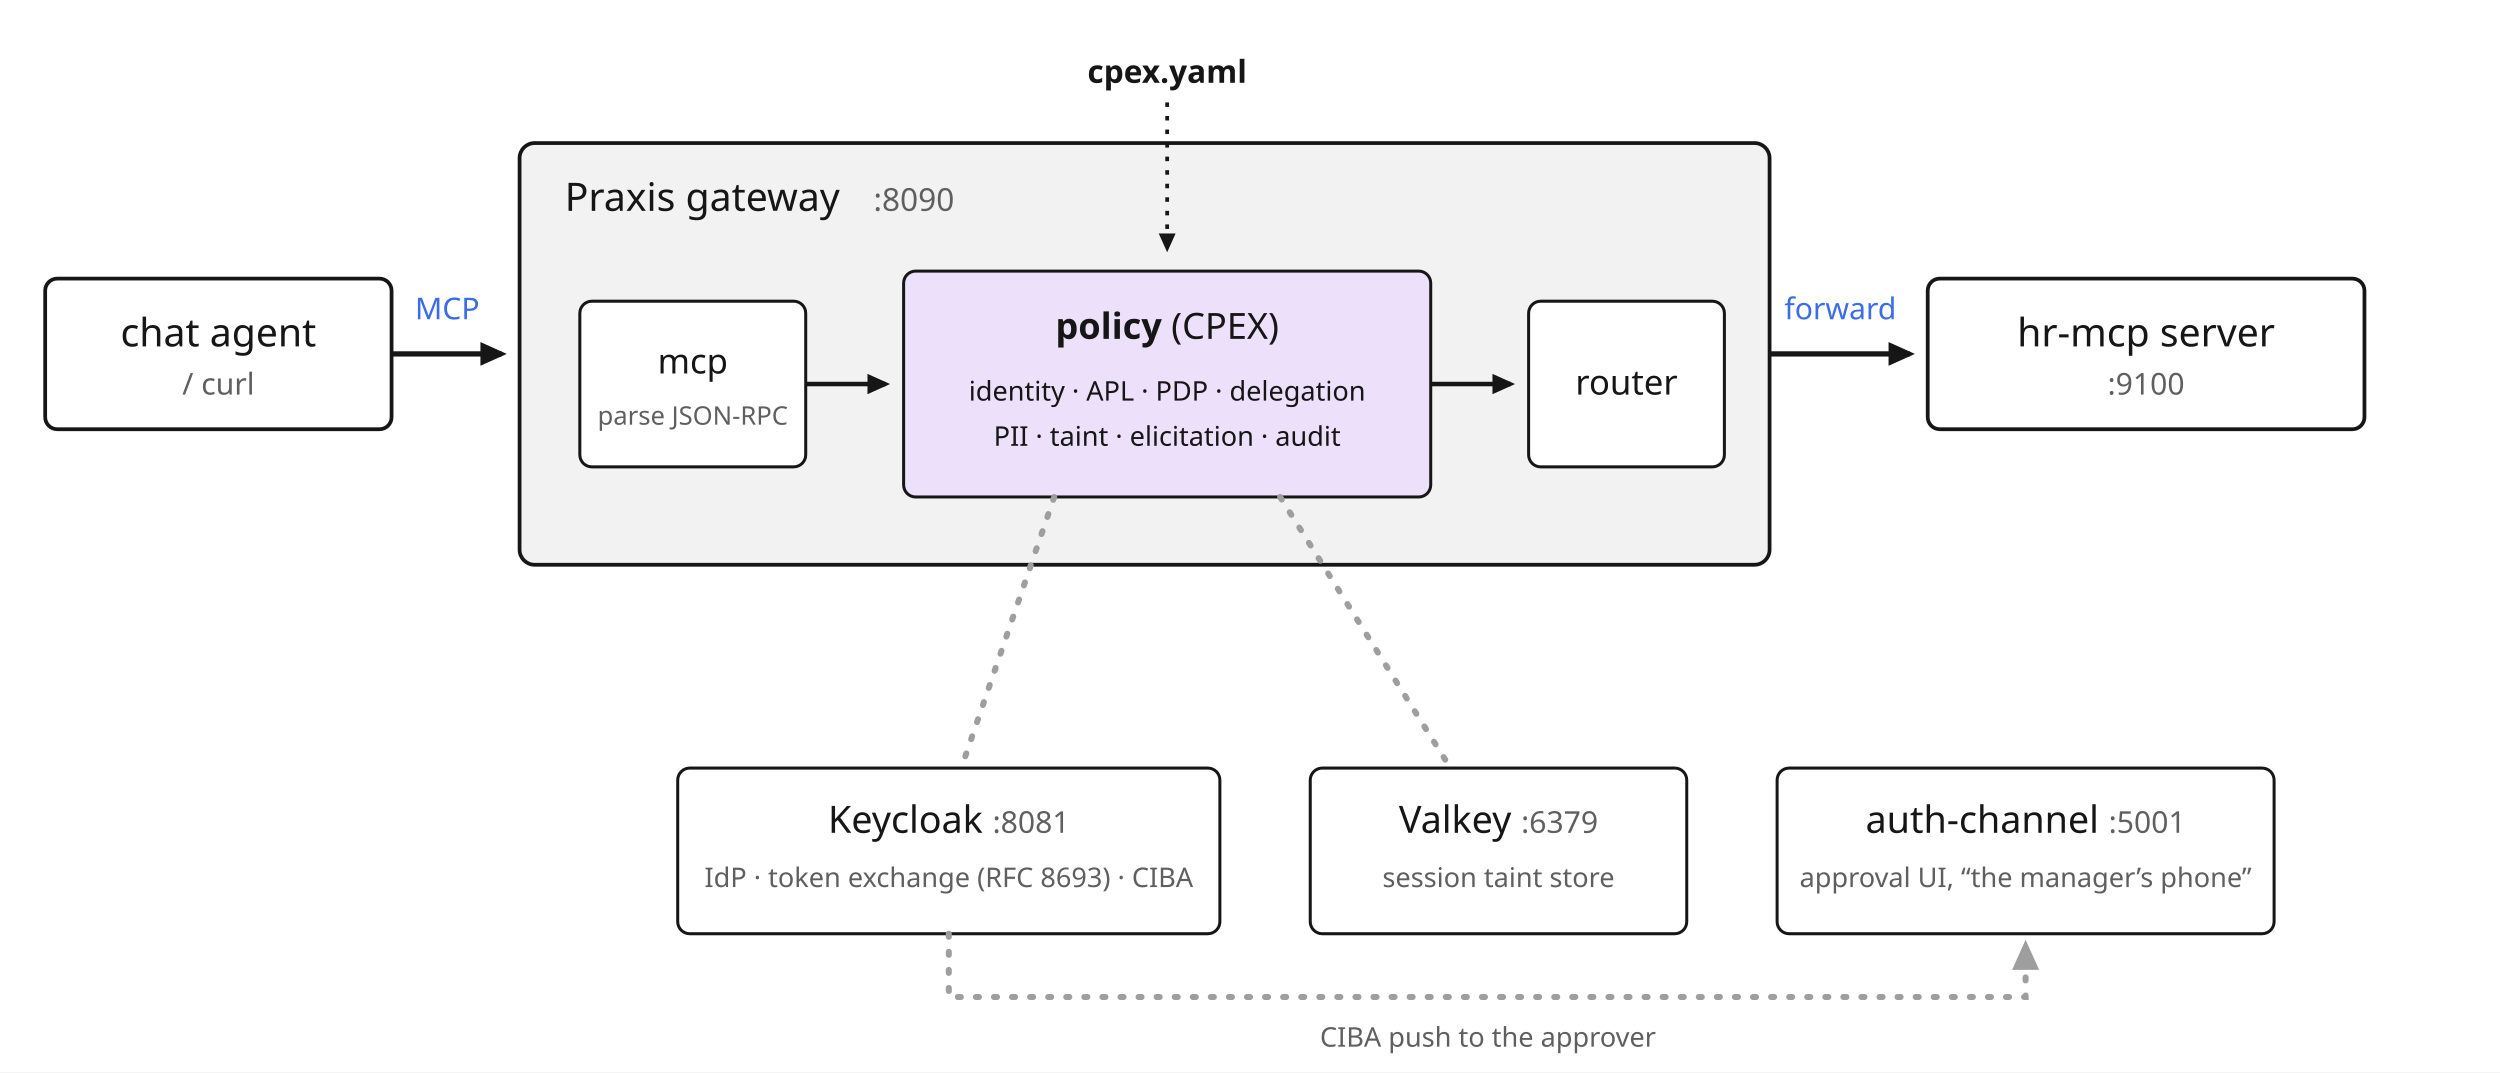
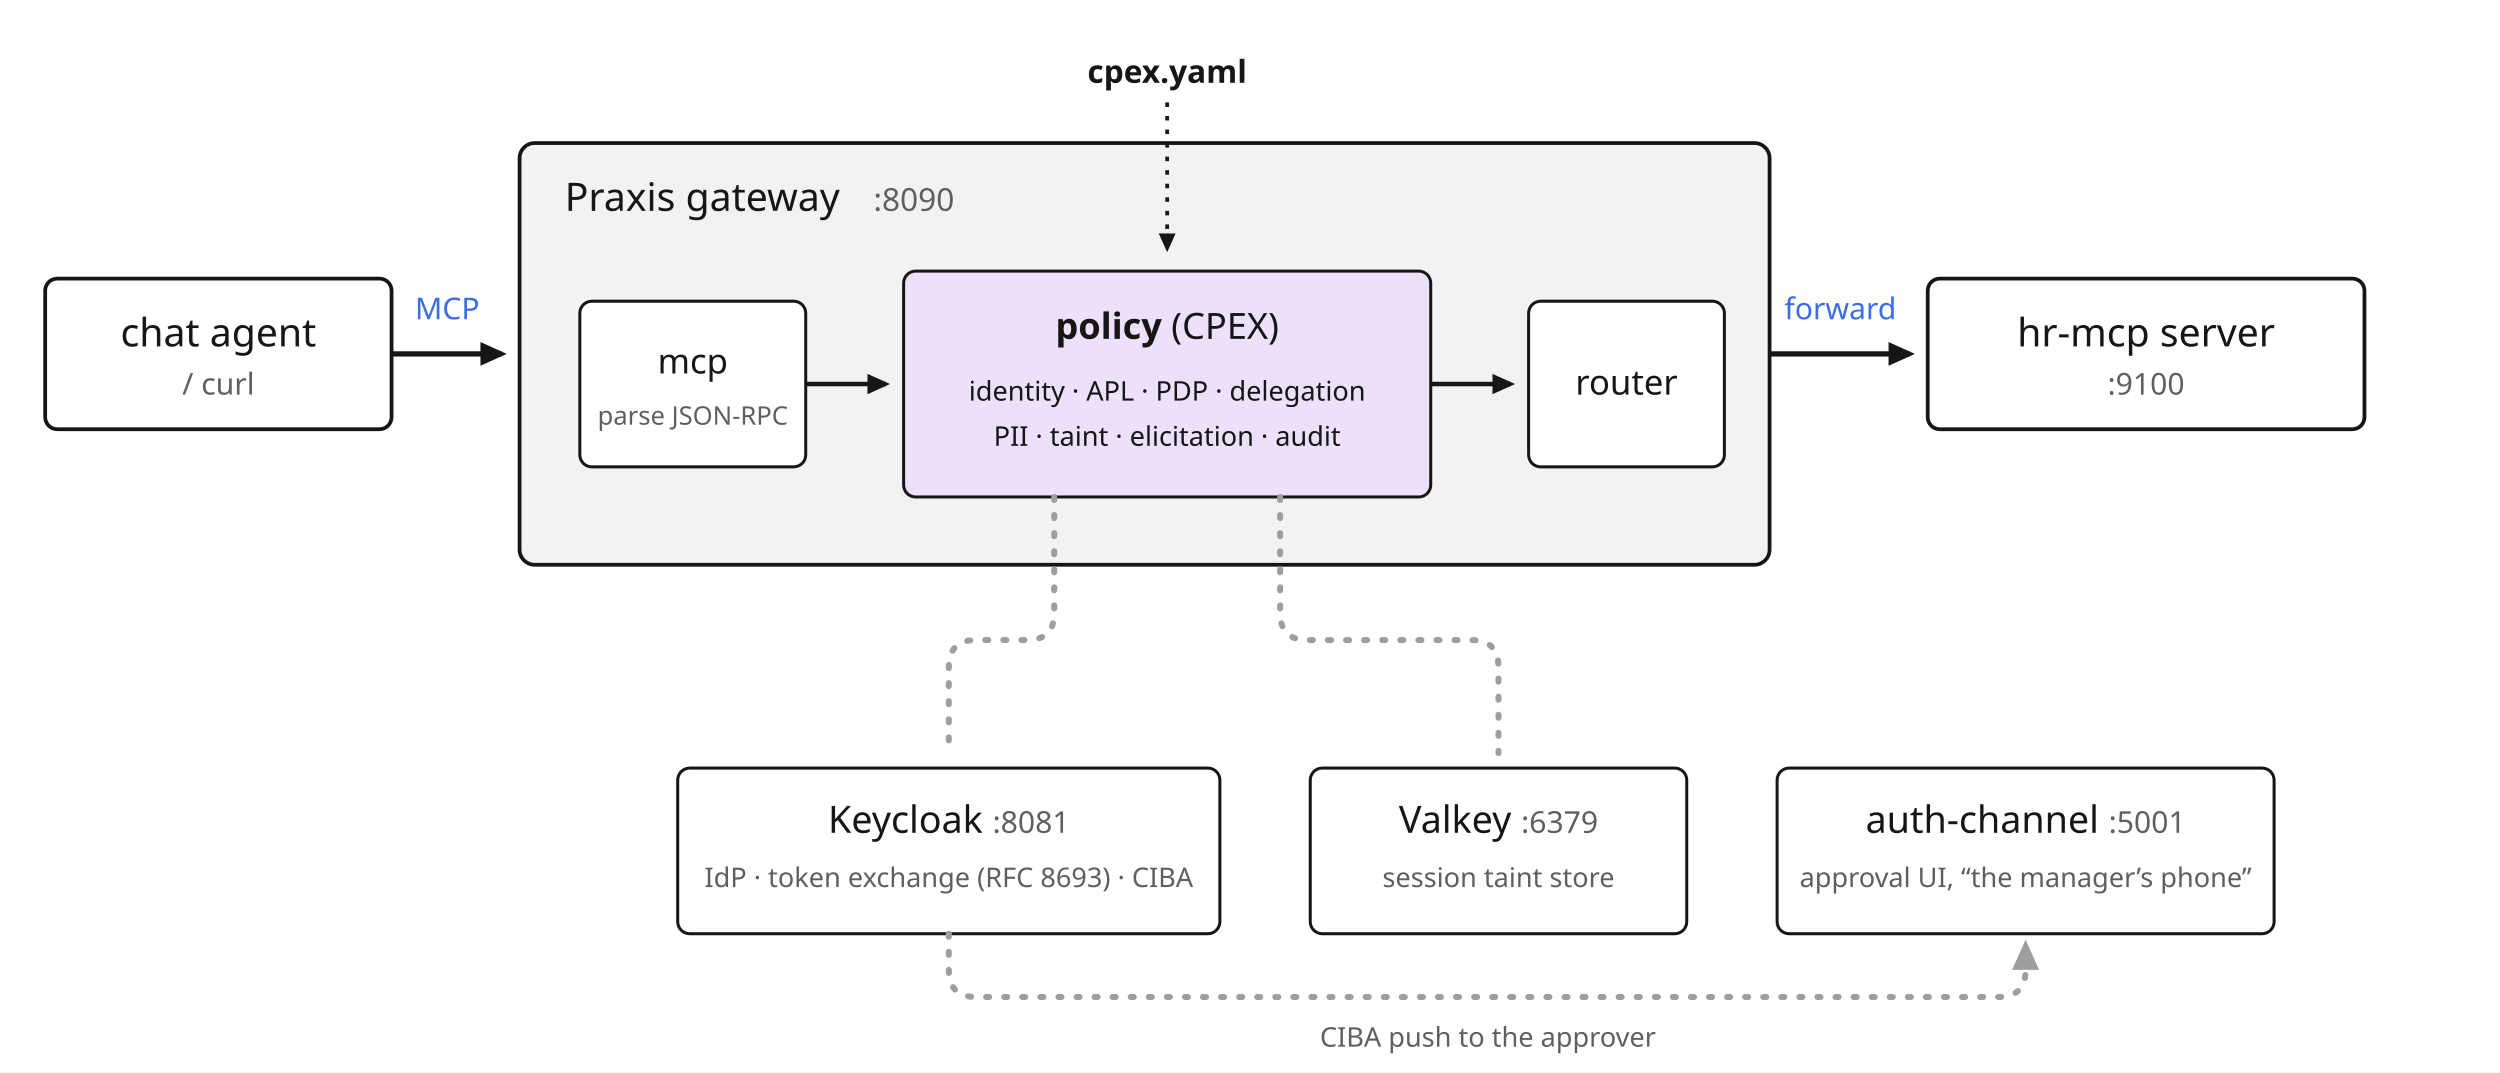
<svg xmlns="http://www.w3.org/2000/svg" viewBox="0 0 1660 712" font-family="IBM Plex Sans">
  <defs>
    <marker id="ah" markerWidth="6" markerHeight="5" refX="4" refY="2.25" orient="auto">
      <path d="M0,0 L5,2.25 L0,4.5 z" fill="#161616" />
    </marker>
    <marker id="ahg" markerWidth="6" markerHeight="5" refX="4" refY="2.25" orient="auto">
      <path d="M0,0 L5,2.25 L0,4.5 z" fill="#9e9e9e" />
    </marker>
  </defs>
  <rect width="1660" height="712" fill="#ffffff" />
  <rect x="30" y="185" width="230" height="100" rx="8" fill="#ffffff" stroke="#161616" stroke-width="2.5" />
  <text x="145" y="230" font-size="26" fill="#161616" text-anchor="middle">chat agent</text>
  <text x="145" y="262" font-size="20" fill="#5f5f5f" text-anchor="middle" font-family="IBM Plex Mono">/ curl</text>
  <line x1="260" y1="235" x2="333" y2="235" stroke="#161616" stroke-width="3.5" marker-end="url(#ah)" />
  <text x="297" y="212" font-size="20" fill="#3b6de8" text-anchor="middle" font-family="IBM Plex Mono">MCP</text>
  <rect x="345" y="95" width="830" height="280" rx="10" fill="#f2f2f2" stroke="#161616" stroke-width="2.5" />
  <text x="375" y="140" font-size="26" fill="#161616">Praxis gateway</text>
  <text x="580" y="140" font-size="21" fill="#5f5f5f" font-family="IBM Plex Mono">:8090</text>
  <text x="775" y="55" font-size="21" fill="#161616" text-anchor="middle" font-family="IBM Plex Mono" font-weight="600">cpex.yaml</text>
  <line x1="775" y1="68" x2="775" y2="165" stroke="#161616" stroke-width="2.5" stroke-dasharray="3 6" marker-end="url(#ah)" />
  <rect x="385" y="200" width="150" height="110" rx="8" fill="#ffffff" stroke="#161616" stroke-width="2" />
  <text x="460" y="248" font-size="23" fill="#161616" text-anchor="middle" font-family="IBM Plex Mono">mcp</text>
  <text x="460" y="282" font-size="17" fill="#5f5f5f" text-anchor="middle">parse JSON-RPC</text>
  <line x1="535" y1="255" x2="588" y2="255" stroke="#161616" stroke-width="3" marker-end="url(#ah)" />
  <rect x="600" y="180" width="350" height="150" rx="8" fill="#ece0fb" stroke="#161616" stroke-width="2" />
  <text x="775" y="225" font-size="24" fill="#161616" text-anchor="middle">
    <tspan font-family="IBM Plex Mono" font-weight="600">policy</tspan>  (CPEX)</text>
  <text x="775" y="266" font-size="18" fill="#161616" text-anchor="middle">identity · APL · PDP · delegation</text>
  <text x="775" y="296" font-size="18" fill="#161616" text-anchor="middle">PII · taint · elicitation · audit</text>
  <line x1="950" y1="255" x2="1003" y2="255" stroke="#161616" stroke-width="3" marker-end="url(#ah)" />
  <rect x="1015" y="200" width="130" height="110" rx="8" fill="#ffffff" stroke="#161616" stroke-width="2" />
  <text x="1080" y="262" font-size="23" fill="#161616" text-anchor="middle" font-family="IBM Plex Mono">router</text>
  <line x1="1175" y1="235" x2="1268" y2="235" stroke="#161616" stroke-width="3.5" marker-end="url(#ah)" />
  <text x="1222" y="212" font-size="20" fill="#3b6de8" text-anchor="middle" font-family="IBM Plex Mono">forward</text>
  <rect x="1280" y="185" width="290" height="100" rx="8" fill="#ffffff" stroke="#161616" stroke-width="2.5" />
  <text x="1425" y="230" font-size="26" fill="#161616" text-anchor="middle">hr-mcp server</text>
  <text x="1425" y="262" font-size="20" fill="#5f5f5f" text-anchor="middle" font-family="IBM Plex Mono">:9100</text>
-   <line x1="700" y1="330" x2="640" y2="505" stroke="#9e9e9e" stroke-width="4" stroke-dasharray="2 10" stroke-linecap="round" />
-   <line x1="850" y1="330" x2="960" y2="505" stroke="#9e9e9e" stroke-width="4" stroke-dasharray="2 10" stroke-linecap="round" />
+   <path d="M 700 330 V 407 Q 700 425 682 425 H 648 Q 630 425 630 443 V 500" fill="none" stroke="#9e9e9e" stroke-width="4" stroke-dasharray="2 10" stroke-linecap="round" />
+   <path d="M 850 330 V 407 Q 850 425 868 425 H 977 Q 995 425 995 443 V 500" fill="none" stroke="#9e9e9e" stroke-width="4" stroke-dasharray="2 10" stroke-linecap="round" />
  <rect x="450" y="510" width="360" height="110" rx="8" fill="#ffffff" stroke="#161616" stroke-width="2" />
  <text x="630" y="553" font-size="25" fill="#161616" text-anchor="middle">Keycloak <tspan font-size="20" fill="#5f5f5f" font-family="IBM Plex Mono">:8081</tspan>
  </text>
  <text x="630" y="589" font-size="18" fill="#5f5f5f" text-anchor="middle">IdP · token exchange (RFC 8693) · CIBA</text>
  <rect x="870" y="510" width="250" height="110" rx="8" fill="#ffffff" stroke="#161616" stroke-width="2" />
  <text x="995" y="553" font-size="25" fill="#161616" text-anchor="middle">Valkey <tspan font-size="20" fill="#5f5f5f" font-family="IBM Plex Mono">:6379</tspan>
  </text>
  <text x="995" y="589" font-size="18" fill="#5f5f5f" text-anchor="middle">session taint store</text>
  <rect x="1180" y="510" width="330" height="110" rx="8" fill="#ffffff" stroke="#161616" stroke-width="2" />
  <text x="1345" y="553" font-size="25" fill="#161616" text-anchor="middle">auth-channel <tspan font-size="20" fill="#5f5f5f" font-family="IBM Plex Mono">:5001</tspan>
  </text>
  <text x="1345" y="589" font-size="18" fill="#5f5f5f" text-anchor="middle">approval UI, “the manager’s phone”</text>
-   <path d="M 630 620 L 630 662 L 1345 662 L 1345 628" fill="none" stroke="#9e9e9e" stroke-width="4" stroke-dasharray="2 10" stroke-linecap="round" marker-end="url(#ahg)" />
+   <path d="M 630 620 V 644 Q 630 662 648 662 H 1327 Q 1345 662 1345 644 V 628" fill="none" stroke="#9e9e9e" stroke-width="4" stroke-dasharray="2 10" stroke-linecap="round" marker-end="url(#ahg)" />
  <text x="988" y="695" font-size="18" fill="#5f5f5f" text-anchor="middle">CIBA push to the approver</text>
</svg>
